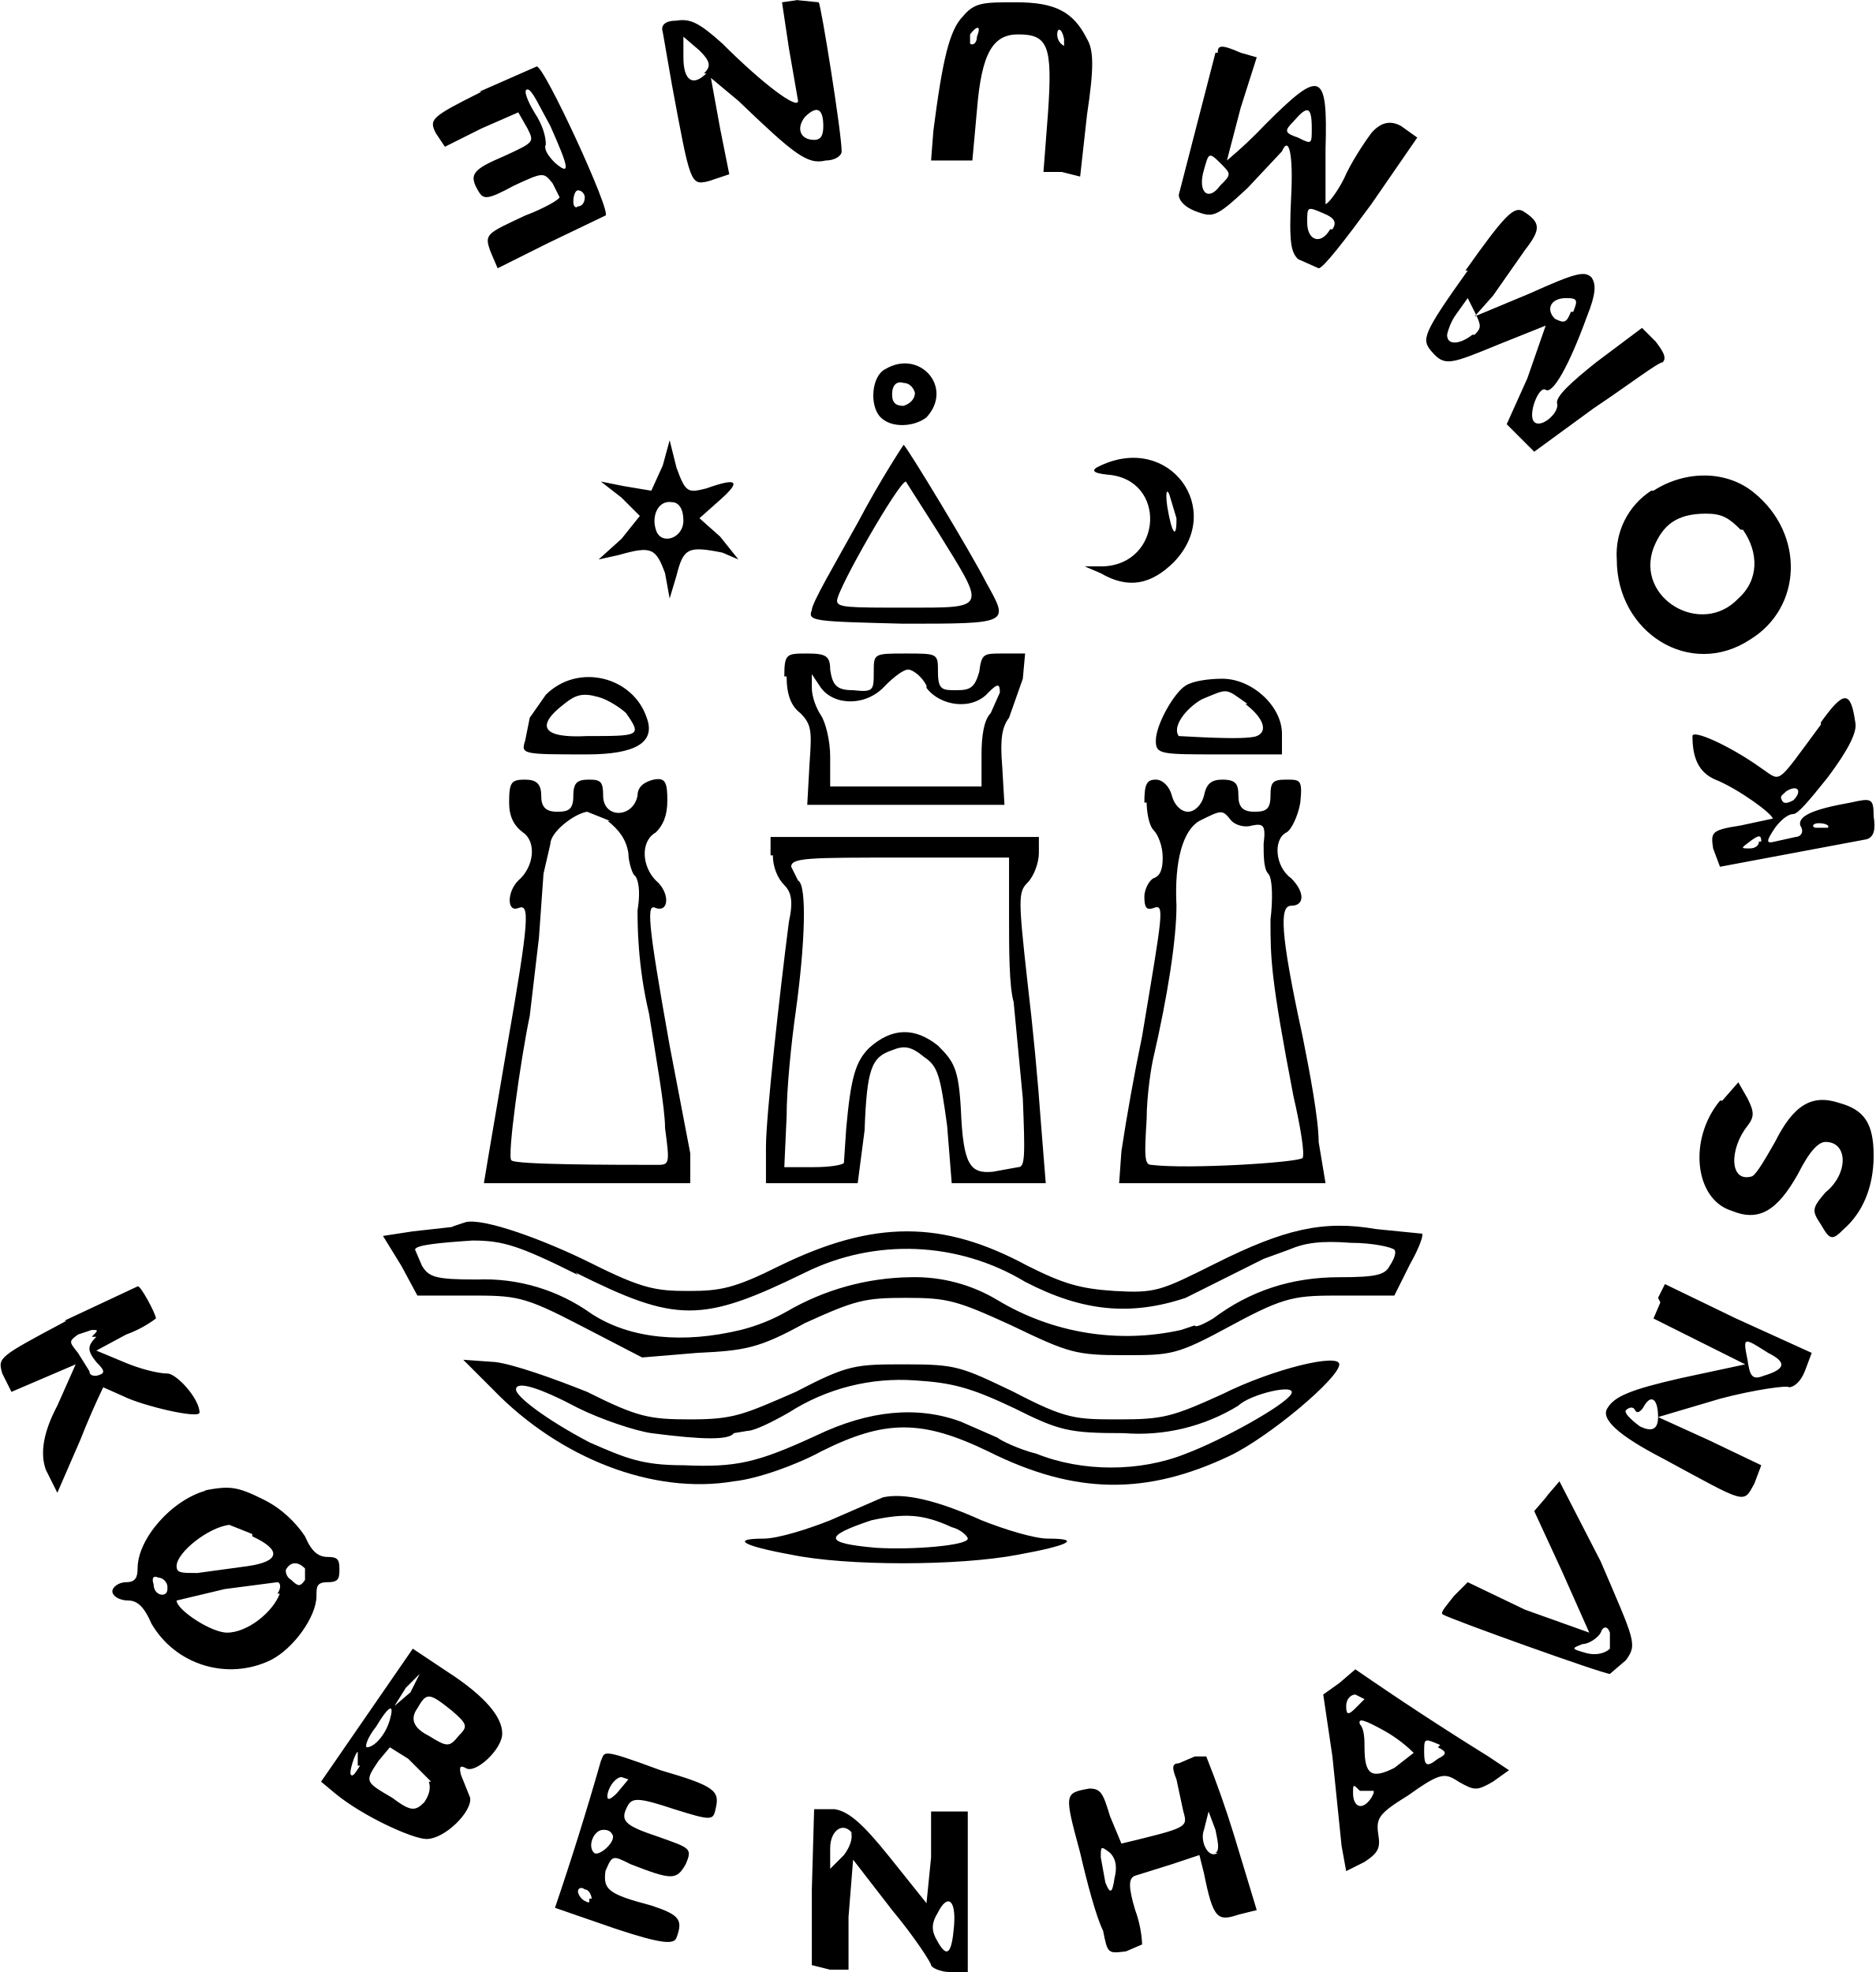
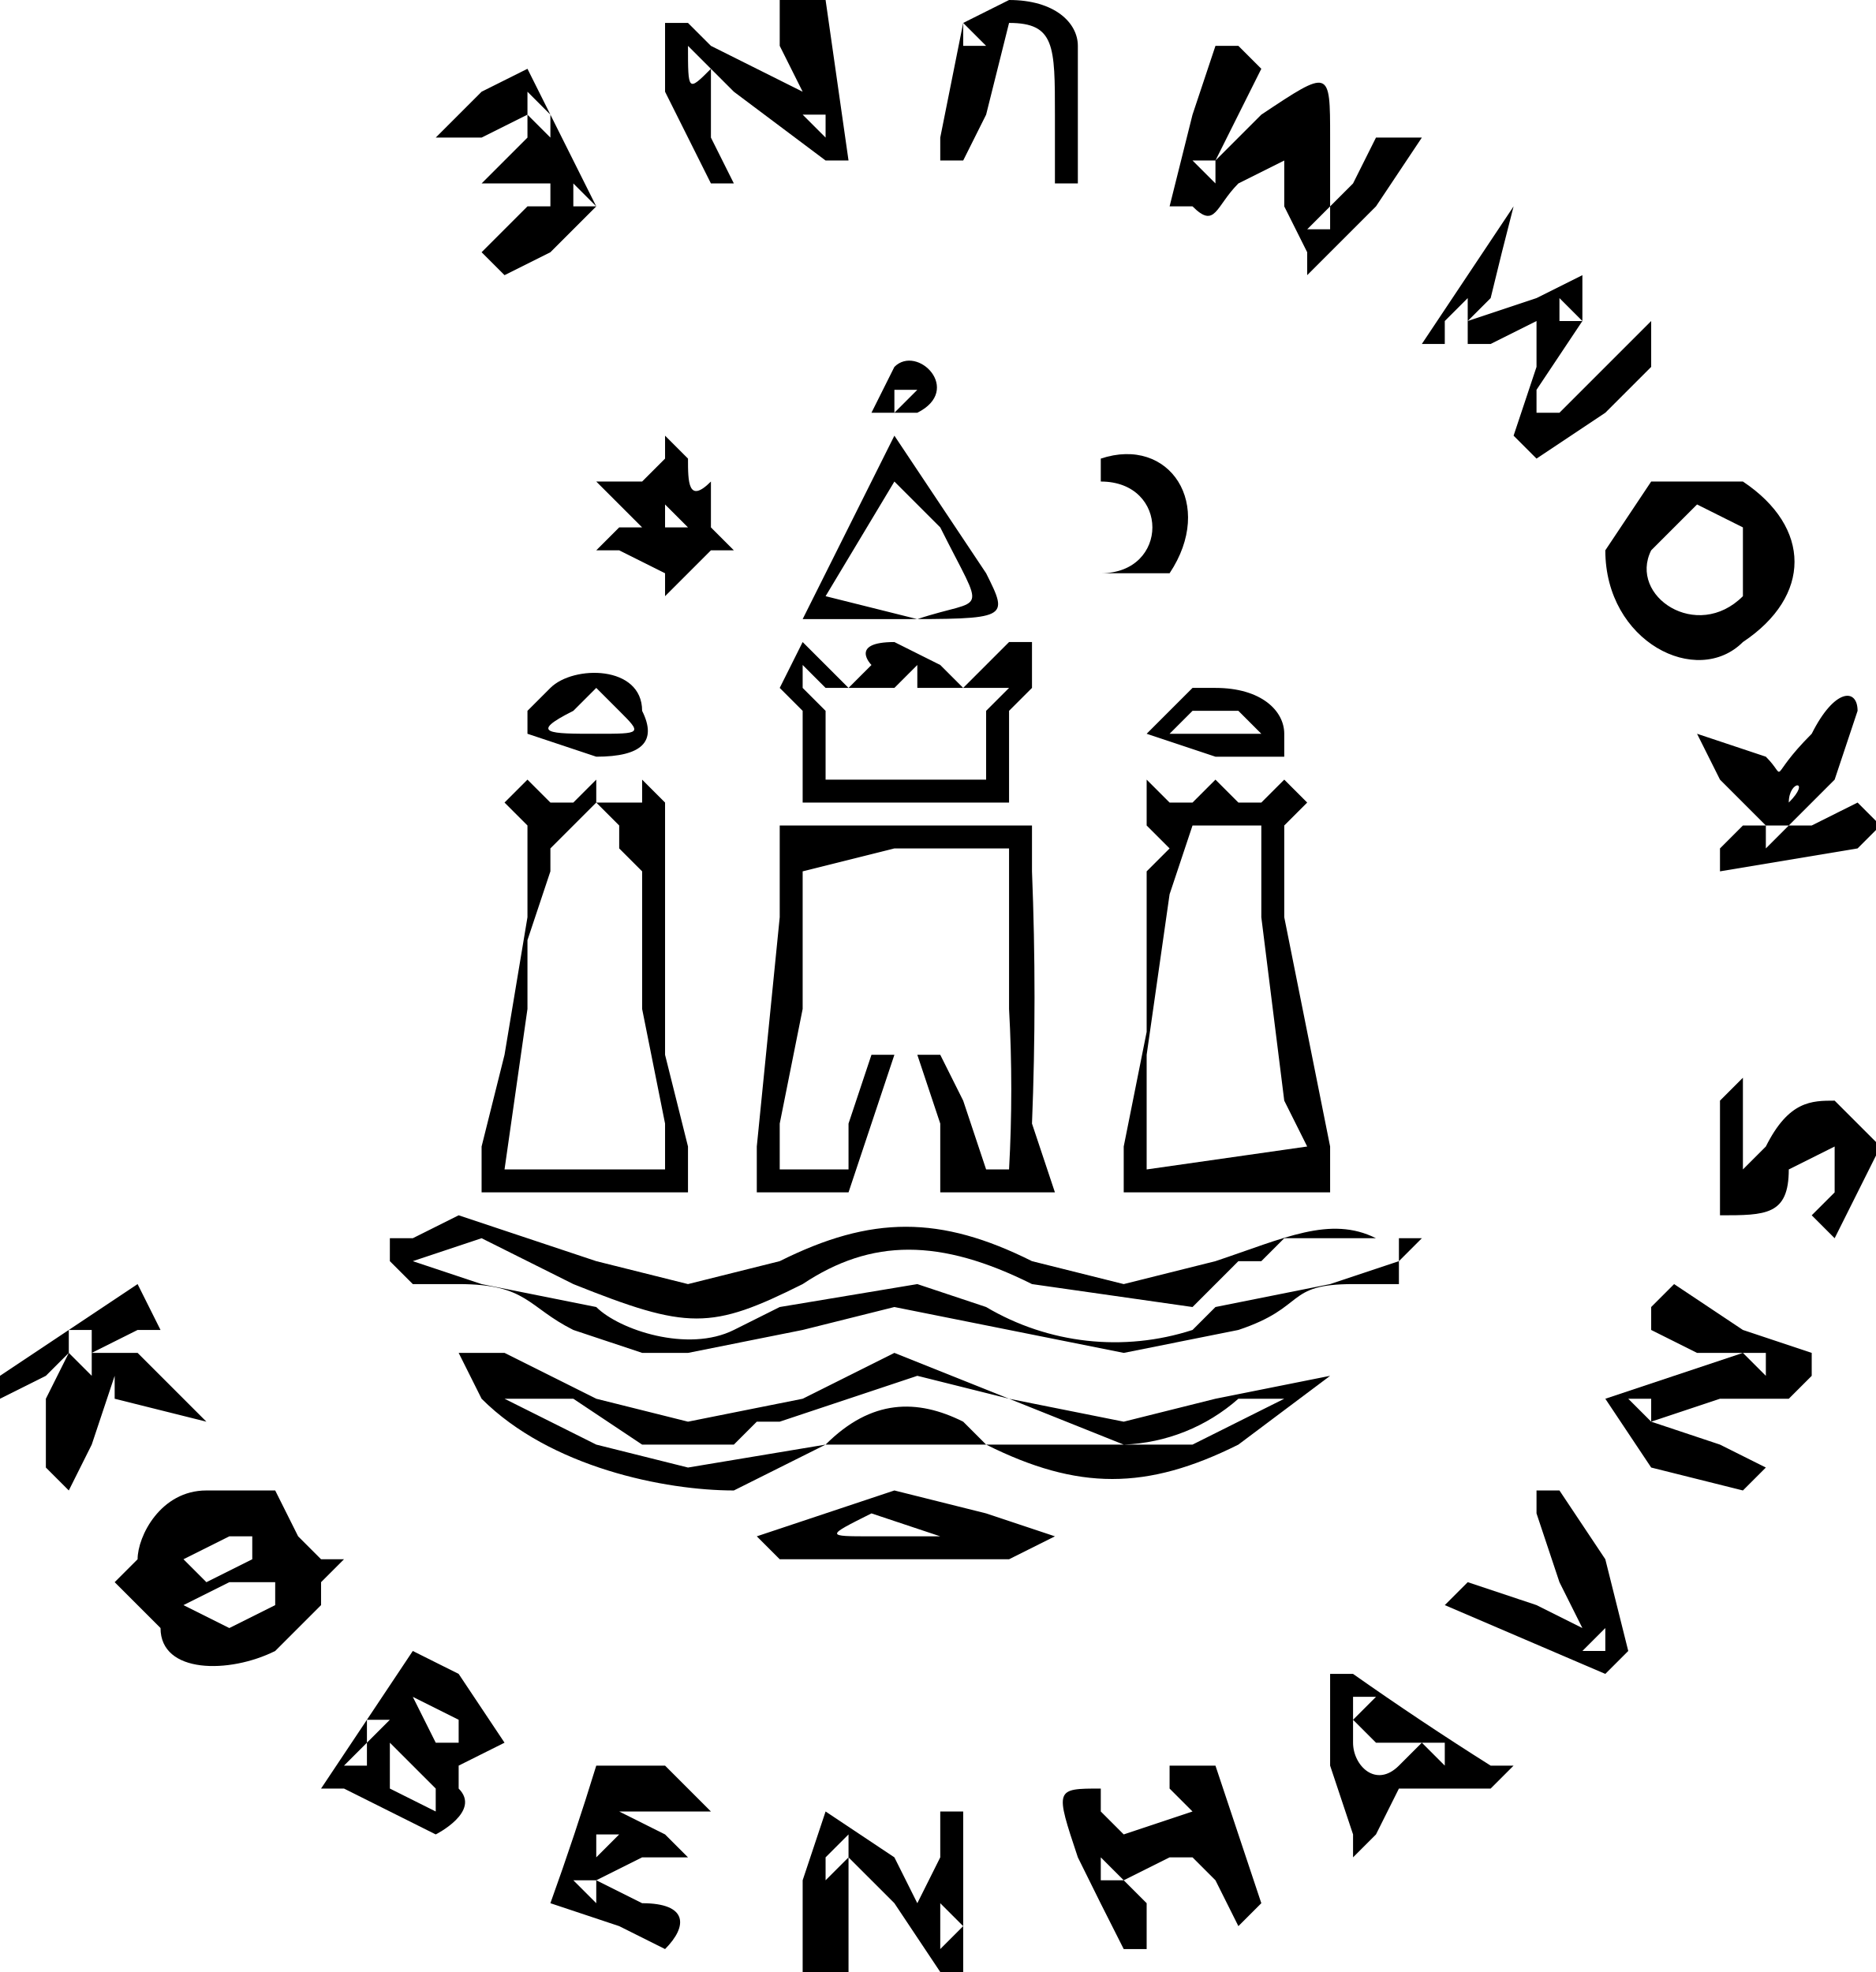
<svg xmlns="http://www.w3.org/2000/svg" viewBox="0 0 81.8 86">
-   <path d="m34.8 0-.7.1.3 2 .4 2.3c0 .4-1.5-.7-3.3-2.5-1-.9-1.4-1.1-2-1-.5 0-.7.2-.6.5l.4 2.3c.8 4.3.8 4.4 1.6 4.2l.9-.3-.4-2-.4-2.2 1.2 1c2.4 2.3 3 2.8 3.8 2.6.4 0 .7-.2.7-.4 0-.8-.9-6.4-1-6.5l-1-.1Zm-4 3.2c-.6.6-1 .3-1-.7v-.9l.7.6c.5.5.5.7.2 1Zm5.1 2.3c0 .4-.1.6-.4.6-.6 0-.8-.5-.4-1 .5-.5.8-.4.8.4ZM42 .7c-.6.6-.9 1.9-1.3 5L40.6 7h1.8l.2-2.2c.2-2.5.7-3.3 1.8-3.3 1.3 0 1.5.5 1.3 3.4l-.2 2.6h.8l.8.2.3-2.7c.3-2 .3-2.8 0-3.3C46.8.5 46 .1 44.3.1c-1.4 0-1.8 0-2.3.6Zm.6.9c0 .3-.2.4-.3.3v-.4c.3-.4.5-.4.3.1Zm3.8 0V2c-.2-.1-.3-.3-.3-.5 0-.3.2-.3.3.2ZM53 2.3l-.8 3.1-.8 3.1c0 .2.2.5.7.7.8.3.9.3 2.3-1l1.5-1.6c.3-.7.5.1.4 2-.1 2 0 2.4.3 2.7l.9.4c.2 0 1.2-1.3 2.3-2.8l2-2.9-.7-.5q-.7-.4-1.3.3c-.3.4-.9 1.3-1.2 2-.3.6-.7 1.1-.8 1.1V6.5c.1-3.4-.2-3.5-2.6-1.1A20 20 0 0 1 53.5 7l.6-2.3.7-2.2-.7-.2c-.9-.4-1-.3-1 0Zm4.2 3.3c0 .7 0 .7-.6.4-.6-.2-.6-.3-.2-.7.6-.7.8-.7.8.3Zm-4 2.5c-.5.7-1 .3-.7-.7.2-.7.2-.8.7-.3.5.5.5.5 0 1ZM58 10c-.4.7-1 .5-1-.3 0-.7 0-.7.7-.4.5.2.6.4.4.7ZM21 4c-2.2 1.1-2.3 1.2-2 1.8l.4.6 1.6-.8 1.6-.7.4.7c.3.6.3.6-1 1.2-1.4.6-1.6.8-1.1 1.6.2.3.4.3 1.5-.3 1.3-.6 1.3-.6 1.7-.1l.3.6c0 .1-.7.5-1.5.8-1.7.8-1.8.8-1.5 1.6l.3.7 2.2-1.1 2.5-1.2c.3-.1-2.7-6.6-3-6.5L20.9 4Zm3 1.5c.8 1.8.9 2.2.2 1.6-.3-.3-.5-.6-.4-.8 0-.3-.1-.8-.5-1.4-.3-.5-.5-1-.3-1s.5.7 1 1.6Zm1.5 3.1c0 .2-.1.4-.3.4-.1.1-.2 0-.2-.2 0-.3.1-.5.2-.5.2 0 .3.2.3.3ZM64 11.8c-2 2.8-2 3-1.6 3.5.6.7.8.6 3-.3l2-.8-.8 2.3-.9 2 .6.6.6.6 2.6-1.9c1.5-1 2.8-2 3-2 .2-.2 0-.5-.3-.9l-.6-.6-2 1.5c-1 .8-1.8 1.5-1.7 1.8.1.4-.7 1.1-1 .8-.3-.3.2-1.6.5-1.4.3.2 1-1 1.8-3.2.4-1 .4-1.4.2-1.7-.3-.3-.7-.2-2.7.7l-2.4 1 .8-.9 1.4-2c.7-.9.7-1.2-.1-1.7-.4-.2-.8.2-2.5 2.6Zm.2 2.8c-.5.4-1.1.5-1.1 0 0 0 .1-.5.4-.9l.5-.7.3.6c.3.6.3.7 0 1Zm4.3-1c-.2.5-.3.5-.7.3-.4-.4-.2-.9.5-.9.5 0 .5.1.3.6ZM38.6 16.1c-.6.3-.7 1.6-.2 2.1.5.5 1.5.4 2 0 1.2-1.3-.3-3-1.8-2.1Zm1.3 1c0 .3-.2.5-.5.6-.3 0-.5-.1-.5-.5s.2-.6.5-.5c.3 0 .5.3.5.5ZM28.9 20.3l-.5 1.1-1.2-.2-1-.2.9.7.8.8-.8 1-1 .9.9-.2c1.4-.4 1.6-.3 2 .8l.2 1.1.3-1c.3-1.2.5-1.3 2-1l.7.3-.8-1-.9-.8.9-.8c.9-.8.8-1-.6-.5-.8.2-.9.2-1.3-.9l-.3-1.2-.3 1.1Zm.9 2.4c0 .8-1 1.1-1.2.4-.2-.6.1-1.3.7-1.2.3 0 .5.3.5.8ZM37.4 22.8c-1 1.8-2 3.5-2 3.8-.2.5.1.5 4 .6 4.7 0 4.6 0 3.6-1.8-.6-1.2-3.5-6-3.6-6 0 0-1 1.5-2 3.4Zm3.5.4c2.1 3.4 2.2 3.3-1.4 3.3-2.5 0-3 0-3-.3 0-.5 2.7-5.2 3-5.2l1.4 2.2ZM48 20.3q-.7.3.3.4c2.6.2 2.4 3.9-.2 4h-.8l.7.3c1.2.7 2.2.5 3.2-.5 2.2-2.3-.2-5.6-3.2-4.2Zm3.3 2.4c0 .8-.2.6-.4-.6-.1-.7 0-.8.1-.5l.3 1ZM72 21.4a3.3 3.3 0 0 0-1.5 3c0 3.2 3.2 5.2 5.8 3.5 2.3-1.4 2.4-4.6.2-6.4-1.2-1-3-1-4.4-.1Zm4 1.7c.7 1 .7 2.2-.2 3-1.6 1.7-4.5 0-3.7-2.2.4-1 1-1.5 2.3-1.5.7 0 1 .2 1.5.7ZM34.3 29.5c0 .8.2 1.3.6 1.6.5.5.5.8.4 2.2l-.1 1.8h8.6l-.1-1.7c-.1-1.2 0-1.7.3-2.1l.6-1.7.1-1.1h-1c-.8 0-.9 0-1 .8-.2.7-.4.8-1 .8s-.8 0-.8-.8 0-.8-1.4-.8-1.4 0-1.4.8 0 .9-.9.8c-.7 0-.9-.2-1-.9 0-.6-.2-.7-1-.7-.9 0-1 0-1 1Zm6.1.5c.6.8 2 1 2.7.2.4-.4.5-.4.5 0l-.4.9c-.3.3-.4 1-.4 1.8v1.4h-6.6V33c0-.7-.2-1.5-.4-1.8-.2-.3-.4-.8-.4-1.2v-.6l.4.6c.6.8 2 .8 2.8-.1.4-.4.8-.7 1-.7.2 0 .6.3.8.7ZM23.8 30.3l-.7 1-.2 1c-.2.6-.1.6 2.7.6q3.2 0 2.6-1.6c-.6-1.8-3-2.4-4.4-1Zm3.5.8c.7 1 .6 1-1.7 1-1.9.1-2.3-.4-1-1.4.5-.4.8-.5 1.5-.3.4.1 1 .5 1.2.7ZM51.7 29.9c-.5.3-1.3 1.7-1.3 2.4 0 .6.2.6 2.8.6h2.7V32c0-1.2-1.3-2.4-2.6-2.4-.6 0-1.3.1-1.6.3Zm2.6.8c.8.6 1 1.2.5 1.4-.5.2-3.2 0-3.4 0-.3-.4.3-1.2 1-1.6 1.2-.5 1-.5 2 .2ZM79.4 31.6c-2 2.7-1.7 2.5-2.6 1.9-1.4-1-3-1.7-3-1.4 0 1 .3 1.6 1 1.9 1 .4 2.5 1.5 2.5 1.7l-1.4.3c-1.3.2-1.3.3-1.2 1l.3.8 6.4-1.2c.3-.1.4-.4.3-1 0-.8-.1-.8-1-.6-1.7.3-2.3.6-2.2 1 .2.3 0 .5-.2.5l-.9.2c-.4.1-.4 0 0-.6.3-.4.6-.6.8-.6s.7-.6 1.5-1.6c.9-1.2 1.3-2 1.2-2.4-.2-1.4-.5-1.4-1.5 0Zm-1.2 3.3c-.2.1-.4.2-.5 0s0-.2.2-.4c.5-.3.7 0 .3.4Zm1.5 1.2h-.5c-.2 0-.2-.2.1-.2.3 0 .5.1.4.2Zm-3 .6c0 .2-.2.3-.4.3-.4 0-.4 0 0-.3s.5-.3.5 0ZM22.2 35c0 .6.2 1 .6 1.3.6.4.5 1.5-.2 2.1-.5.5-.5 1.4 0 1.2.5-.2.5.4-.5 6.1l-.8 4.7-.2 1.2h9v-1.3l-.9-4.7c-1-5.6-1-6.2-.6-6 .6.2.6-.7 0-1.2-.6-.6-.7-1.7 0-2.1.3-.3.5-.7.5-1.4 0-.8-.1-1-.6-.9-.4.1-.7.3-.7.7-.2 1-1.5 1-1.5 0 0-.6-.1-.7-.6-.7s-.7.1-.7.7-.2.7-.7.7-.7-.2-.7-.7-.2-.7-.7-.7c-.6 0-.7.1-.7 1Zm4.3.8c.5.4.8.8.9 1.4 0 .4.2 1 .3 1 .2.3.2.9.1 1.5 0 .6 0 2.4.5 4.5.3 1.9.7 4.1.7 5 .2 1.5.2 1.6-.3 1.6-1.8 0-6.3 0-6.4-.2-.2-.1.4-4.4.8-6.3l.4-3.4.2-2.8.3-1.3c0-.5 1-1.3 1.6-1.4l1 .4ZM50 35c0 .4.1 1 .3 1.2s.4.7.4 1.2-.1.8-.4.9c-.2.1-.4.5-.4.8 0 .5.1.6.4.5.5-.2.4.2-.5 5.6a97 97 0 0 0-.9 5l-.1 1.4h9l-.3-1.8c0-1-.4-3.1-.7-4.6-1-4.6-1-5.7-.5-5.7.6 0 .6-.6 0-1.2-.7-.5-.8-1.7-.2-2 .2-.1.5-.7.6-1.3.1-1 0-1-.6-1s-.7.1-.7.7-.2.7-.7.7-.7-.2-.7-.7-.1-.7-.7-.7c-.5 0-.7.2-.8.7-.1.4-.4.7-.7.7s-.6-.3-.7-.7-.4-.7-.7-.7c-.4 0-.5.2-.5 1Zm3.7.8c.2.2.6.3.9.2.5-.1.6 0 .5.8 0 .5 0 1.1.2 1.3s.2 1.2.1 2c0 1.7 0 2.5 1 7.7.3 1.3.5 2.5.4 2.7-.2.2-5 .5-6.6.3-.3 0-.3-.4-.2-2 0-1 .2-2.3.3-2.7.6-2.6 1-5.1 1-6.6-.1-2 .3-3.3 1-3.7 1-.5 1-.5 1.4 0ZM33.7 37.3c0 .5.2 1 .5 1.3.3.3.4.7.2 1.6-.4 3.1-1 8.5-1 9.8v1.6h4l.3-2.3c.1-2.7.3-3.2 1.2-3.5.5-.2.8-.2 1.4.3.6.4.7.8 1 3l.2 2.5h4.1l-.2-2.5a137 137 0 0 0-.6-6.3c-.4-3.6-.4-3.9 0-4.3.3-.3.5-.9.5-1.3v-.7H33.6v.8ZM44 40c0 1.4 0 3 .2 3.7l.4 4.2c.1 2.5.1 3-.2 3l-1.1.2c-1 .1-1.3-.3-1.4-2.7-.1-1.8-.3-2.1-1-2.8-1-.8-2-.8-3 .1-.6.6-.8 1.3-1 3.5l-.1 1.5c0 .1-.6.2-1.3.2h-1.3l.1-2.2c0-1.2.2-3.2.4-4.6.4-2.9.5-5.5.1-5.7l-.3-.6c0-.4.8-.4 4.8-.4H44v2.6ZM75 48c-1.4 1.7-1.1 4.3.5 4.8 1.2.5 2 0 2.9-1.6.5-1 .9-1.4 1.2-1.4 1 0 1 1.4 0 2.2-.6.7-.6.8-.2 1.4.4.7.5.7 1 .2.8-.7 1.3-1.8 1.3-3.2 0-1.4-.4-2-1.5-2.3-1.2-.4-2 .1-2.8 1.7-.4.7-.8 1.4-1 1.5-1 .3-1-1.2-.2-2.2.3-.4.3-.6 0-1.2l-.4-.7-.7.8ZM19.8 53.5l-1.8.2-1.3.2.8 1.3.7 1.3h2.2c2.1 0 2.4 0 4.9 1.3l2.7 1.4 2.4-.2c2.1-.1 2.7-.2 4.7-1.3 2.2-1 2.6-1.1 4.4-1.1s2.2.1 4.6 1.2c2.5 1.2 2.8 1.3 4.9 1.3s2.3 0 4.7-1.3 2.8-1.3 4.9-1.3h2.2l.7-1.4c.4-.7.6-1.3.5-1.3l-2-.2c-2.3-.4-4 0-7 1.5-2.4 1.2-2.6 1.3-4.4 1.2-1.5-.1-2.2-.3-3.8-1.1-3.7-2-6.7-2-10.8 0-2 1-2.6 1.1-4 1.1s-2-.1-4.2-1.2c-2-1-4.7-2-5.5-1.8l-.6.2Zm5.3 2c4.4 2.2 5.5 2.2 10 0a10 10 0 0 1 9.6.4c2.5 1.3 4.6 1.5 7 .7l2.4-1.2 1-.5 1.1-.4c.7-.3 1.4-.4 2.7-.3 1 0 1.8.2 1.9.3s0 .4-.2.7c-.2.4-.6.5-2.2.5-2.1 0-3.9.6-5.5 1.8-.5.3-.8.4-.8.3l-.6.2a10.9 10.9 0 0 1-8-1.3 7 7 0 0 0-3.8-1 11 11 0 0 0-5.4 1.5 8 8 0 0 1-2 .8c-2.5.6-4.8.4-6.5-.7a8 8 0 0 0-5-1.5c-1.8 0-2.1-.1-2.4-.6l-.3-.7c0-.2 1-.3 2.5-.4 1.3 0 2 .2 4.6 1.5ZM2.9 57.6c-3 1.6-3 1.6-2.8 2.3l.4.8 1.4-.6 1.4-.6-.8 1.8Q1.6 63 2 64.1l.5 1 1-2.3a35 35 0 0 1 1-2.3l.9.4c.8.4 3.3 1 3.3.7 0-.6-1-1.7-1.4-1.7-.4 0-1.2-.2-1.9-.5l-1.2-.5 1.3-.7a5 5 0 0 0 1.3-.7c0-.2-.7-1.5-.8-1.4l-3.2 1.5Zm1.3.7c-.4.4-.4.6 0 1.1.4.4.4.5 0 .6-.1 0-.3 0-.3-.2l-.5-.8c-.4-.5-.4-.5 0-.8L4 58c.3 0 .3 0 0 .3ZM72.4 56.8l-.3.7 2 1 2 1-2.8.6c-2.2.5-2.9.8-3.2 1.3q-.5.7 2.4 2.2c3.7 2 3.5 2 4 1.1l.3-.8-2.3-1.1-2.2-1L75 61c1.5-.4 3-.6 3-.5.2 0 .5-.2.7-.7l.3-.8-3.3-1.5-3.1-1.5-.3.6Zm4.7 2.2c.8.4.8.7-.2 1-.5.2-.6 0-.7-.7-.2-1-.2-1 .9-.3Zm-4.8 2.8q0 .8-.8.4c-.4-.3-.7-.6-.6-.7s.3-.2.4 0 .3 0 .4-.2c.3-.5.6-.3.6.5ZM21.5 60.6c2.9 3 7 4.6 10.5 4 1-.1 2.7-.7 3.8-1.3 2.8-1.4 4.4-1.4 7.3 0 3.8 1.9 6.9 1.9 10.5.2 1.7-.8 4.8-3.4 4.8-4 0-.5-2.9.2-5.1 1.3-2.2 1-2.6 1.1-4.5 1.1s-2.3 0-4.6-1.2c-2.3-1.1-2.5-1.2-4.7-1.2s-2.5 0-4.8 1.2c-2.3 1-2.7 1.2-4.6 1.2-1.8 0-2.3-.1-4.5-1.2-1.5-.6-3.2-1.2-4-1.3l-1.4-.1 1.3 1.3Zm22.7.8c2 1 2.4 1.1 4.8 1.1a8.3 8.3 0 0 0 5-1.2c.5-.5 2.6-1 2.3-.5-.3.5-3 2-4.6 2.6-2 .8-4.5.8-6.5 0-.8-.2-1.6-.6-1.7-.7l-1.6-.7c-1.9-.7-4-.5-6.3.6-2.6 1.2-3.5 1.4-5.8 1.3-1.8 0-2.5-.3-4.1-1-1.9-1-3.2-2-3.2-2.3 0-.4 1-.1 2.7.8 1 .5 2.5 1 3.2 1.1 2.3.3 3.4.3 3.6 0l.6-.1c.3 0 1.1-.4 1.8-.8a9 9 0 0 1 5.5-1.4c1.6.1 2.4.3 4.3 1.2ZM67.5 65.2l-.6.7 1.2 2.6 1.2 2.7-2.8-1L64 69l-.6.6c-.3.4-.6.7-.5.8.3.2 7 2.6 7.3 2.6l.7-.6c.5-.7.4-.8-1.1-4.3L68 64.6l-.6.7Zm2.7 6.7c-.2.2-.6.3-1 .2-.7-.2-.7-.2-.2-.4.3 0 .7-.3.8-.5.1-.3.3-.3.4 0v.7ZM9 65c-1.5.4-3 2.1-3 3.4 0 .4-.1.6-.5.6-.3 0-.6.2-.6.4s.3.4.7.4c.4 0 .7.3 1 1a4 4 0 0 0 5.2 1.6c1-.5 2-1.9 2-2.8 0-.4 0-.6.5-.6s.5-.2.5-.6c0-.4-.1-.5-.5-.5s-.7-.2-1-.9c-.4-.6-1-1.2-1.8-1.6-1.2-.6-1.5-.6-2.6-.4Zm2 2c1.3.6 1.2 1.1-.2 1.3l-2.2.3c-.7 0-.9 0-.9-.3 0-.6 1.4-1.7 2.3-1.8l1 .4Zm2.3 1.3v.6c-.2.3-.3.3-.6 0-.2-.1-.3-.4-.2-.5.2-.3.5-.3.8 0Zm-6 1c0 .4-.6.3-.6-.2-.1-.3 0-.4.2-.3.2 0 .4.2.4.4Zm4.9.2c-.3.8-1.4 1.7-2.3 1.7-.7 0-2.2-1-2.2-1.4l2.1-.5 2.3-.3c.1 0 .2.2 0 .5ZM38.5 65.3l-2.3 1c-1 .4-2.3.8-2.9.8-1.4 0-1 .3 1.2.7 2.4.5 7.3.5 9.9 0 2.2-.4 2.8-.7 1.3-.7-.6 0-1.9-.4-2.9-.8-2-.9-3.4-1.2-4.3-1Zm3 1.3c.4.1.7.4.7.5 0 .3-2.4.5-4 .4-2.3-.2-2.3-.5-.2-1.2 1.4-.3 2.2-.3 3.5.3ZM16 74.8l-2 2.9.6.5c1.2 1 3.4 2 4 2 .8 0 2-1.2 1.9-1.8l-.4-1c-.1-.4 0-.4.2-.3.4.3 1.6-.8 1.6-1.5s-.7-1.6-2.4-2.7l-1.5-1-2 2.9Zm1.9-1-.7.6.5-.8.6-.6-.4.8Zm1.8.8c.7.6.7.7.3 1.1-.4.5-.5.5-1.3 0q-1-.5-.5-1.2c.4-.7.5-.7 1.5.1ZM17 75c-.2.7-.7 1.2-1 1.2-.1 0 0-.4.4-.9.6-1 .8-1 .6-.3Zm1.7 2.7c.1.3 0 .6-.2.9-.4.4-.6.4-1.4-.2-1.2-.7-1.2-.7-.6-1.6l.5-.6.8.5 1 1Zm-3-.7c-.2.3-.3.5-.4.4-.1-.1.2-1 .3-1v.6ZM58.4 73.4l-.7.5.4 2.7.4 3.9.2 1.1.8-.4c.6-.4.7-.6.6-1.2-.1-.7 0-.9 1.3-1.7 1.4-1 1.6-1 2.2-.6.7.4.8.4 1.5 0l.7-.5-.9-.6a140.8 140.8 0 0 1-5.8-3.8l-.7.6Zm1.1.7-.4.4c-.3.3-.4.3-.4-.1 0-.3.2-.5.4-.5l.4.2Zm2.2 2.3-.9.7c-1 .5-1.3.3-1.3-.9 0-.3 0-.8-.2-1-.1-.3.2-.2 1.1.3a6 6 0 0 1 1.3 1Zm1-.2c.4.2.4.3 0 .5-.5.4-.6.3-.6-.3s0-.6.7-.3Zm-2.8 2-.1.2c-.4.6-.8.4-.8-.2 0-.4 0-.4.3-.1h.6ZM26.2 76.8a132.4 132.4 0 0 1-2 6.4l2.6.9c2.1.7 2.6.7 2.7.4.3-.8.1-1-1.1-1.4-1.9-.5-2.1-.7-2-1.5.3-.7.3-.7 1.1-.3 1.8.7 2 .7 2.4 0 .3-.7.2-.7-1.2-1.2-1.5-.5-1.7-.7-1.3-1.4.2-.3.5-.3 2 .2 1.6.5 1.7.5 1.8 0 .2-.8 0-1-2.4-1.7-2.7-1-2.4-.8-2.6-.4Zm1.2.8-.5.6q-.5.5-.4 0c.1-.4.4-.7.6-.7l.3.1Zm-.7 2.4c.2.3-.6 1-.8.8-.3-.3 0-1 .4-1 .1 0 .3 0 .4.2Zm-1 2.8c0 .2 0 .2-.2.1a.6.6 0 0 1-.3-.4c0-.2.2-.2.3-.1.2 0 .3.3.3.4ZM52.1 76.6l-.7.3c-.3 0-.3.2-.1.7l.3 1.4c.2.7.2.7-2.7 1.4l-.5-1.2c-.3-1-.4-1.2-.9-1.2-1.1.2-1.1.2-.4 2.8.3 1.3.7 2.8 1 3.4.2 1 .2 1 1 .9l.7-.3s0-.7-.3-1.5c-.3-1-.3-1.4 0-1.5l1.6-.5 1.2-.4.2.8c.4 2 .6 2.1 1.5 1.8l.8-.2-1-3.3a45 45 0 0 0-1.2-3.4h-.5Zm1 4.2c-.4.3-.8-.5-.6-1l.2-.8.3.8c.1.5.2.9 0 1Zm-4.5 1.1c-.1.7-.2.7-.4.2L48 81c0-.5 0-.5.4-.2.3.3.3.7.2 1.1ZM35.5 78.9l-.1 3.5v3.3l.8.2h.8v-2.3l.2-2.5 1.7 2.2c1 1.2 1.7 2.3 1.7 2.4s.4.3.8.3h.8v-7h-1.6v2l-.2 2-1.6-2c-1.2-1.5-1.8-2-2.4-2.1h-.9Zm1.6 1c.1.2 0 .6-.3 1l-.6.6v-.9c0-.8.6-1.2 1-.6Zm4.5 4.1c-.1 1.2-.3 1.4-.7.7-.3-.5-.3-.8 0-1.3.4-.8.8-.6.7.6Z" />
+   <path d="M35 0h-1v2l1 2-4-2-1-1h-1v3l2 4h1l-1-2V3l1 1 4 3h1l-1-7h-1Zm-4 3c-1 1-1 1-1-1l1 1Zm5 2v1l-1-1h1ZM42 1l-1 5v1h1l1-2 1-4c2 0 2 1 2 4v3h1V2c0-1-1-2-3-2l-2 1Zm1 1h-1V1l1 1Zm3 0c1 0 0 0 0 0V1v1ZM53 2l-1 3-1 4h1c1 1 1 0 2-1l2-1v2l1 2v1l3-3 2-3h-2l-1 2-1 1V6c0-3 0-3-3-1l-2 2 1-2 1-2-1-1h-1Zm4 4-1-1 1 1Zm-4 2-1-1h1v1Zm5 2h-1l1-1v1ZM21 4l-2 2h2l2-1v1l-1 1-1 1h3v1h-1l-2 2 1 1 2-1 2-2-3-6-2 1Zm3 1v2-1l-1-1V4l1 1Zm2 4h-1V8l1 1ZM64 12l-2 3h3l2-1v2l-1 3 1 1 3-2 2-2v-2l-2 2-2 2h-1v-1l2-3v-2l-2 1-3 1 1-1a239 239 0 0 1 1-4l-2 3Zm0 3h-1v-1l1-1v2Zm5-1h-1v-1l1 1ZM39 16l-1 2h2c2-1 0-3-1-2Zm1 1-1 1v-1c0-1 0 0 0 0h1ZM29 20l-1 1h-2l1 1 1 1h-1l-1 1h1l2 1v1l1-1 1-1h1l-1-1v-2c-1 1-1 0-1-1l-1-1v1Zm1 3h-1v-1l1 1ZM37 23l-2 4h4c5 0 5 0 4-2l-4-6-2 4Zm4 0c2 4 2 3-1 4l-4-1 3-5 2 2ZM48 20v1c3 0 3 4 0 4h-1 4c2-3 0-6-3-5Zm3 3v-1c0-1 0-1 0 0v1ZM72 21l-2 3c0 4 4 6 6 4 3-2 3-5 0-7h-4Zm4 2v3c-2 2-5 0-4-2l2-2 2 1ZM34 30l1 1v4h9v-4l1-1v-2h-1l-1 1-1 1-1-1-2-1c-2 0-1 1-1 1l-1 1-1-1-1-1-1 2Zm6 0h4l-1 1v3h-7v-3l-1-1v-1l1 1h3l1-1v1ZM24 30l-1 1v1l3 1q3 0 2-2c0-2-3-2-4-1Zm3 1c1 1 1 1-1 1s-3 0-1-1l1-1 1 1ZM52 30l-2 2 3 1h3v-1c0-1-1-2-3-2h-1Zm2 1 1 1h-4l1-1h2ZM79 32c-2 2-1 2-2 1l-3-1 1 2 2 2h-1l-1 1v1l6-1 1-1-1-1-2 1h-1l-1 1v-1h1l2-2 1-3c0-1-1-1-2 1Zm-1 3c0-1 1-1 0 0Zm2 1h-1 1Zm-3 1h-1 1ZM22 35l1 1v4l-1 6-1 4v2h9v-2l-1-4V35l-1-1v1h-2v-1l-1 1h-1c-1 0 0 0 0 0l-1-1-1 1Zm5 1v1l1 1v6l1 5v2h-7l1-7v-3l1-3v-1l2-2 1 1ZM50 35v1l1 1-1 1v7l-1 5v2h9v-2l-1-5-1-5v-4l1-1-1-1-1 1c0 1 0 0 0 0h-1l-1-1-1 1h-1l-1-1v1Zm4 1h1v4l1 8 1 2-7 1v-5l1-7 1-3h2ZM34 37v3l-1 10v2h4l1-3 1-3h1l1 3v3h5l-1-3a137 137 0 0 0 0-11v-2H34v1Zm10 3v4a63 63 0 0 1 0 7h-1l-1-3-1-2h-3l-1 3v2h-3v-2l1-5v-6l4-1h5v3ZM75 48v5c2 0 3 0 3-2l2-1v2l-1 1 1 1 2-4-2-2c-1 0-2 0-3 2l-1 1v-4l-1 1ZM20 53l-2 1h-1v1l1 1h2c3 0 3 1 5 2l3 1h2l5-1 4-1 5 1 5 1 5-1c3-1 2-2 5-2h2v-1l1-1h-2c-2-1-4 0-7 1l-4 1-4-1c-4-2-7-2-11 0l-4 1-4-1-6-2Zm5 3c5 2 6 2 10 0 3-2 6-2 10 0l7 1 2-2h1l1-1h5v1l-3 1-5 1-1 1a11 11 0 0 1-9-1l-3-1-6 1-2 1c-2 1-5 0-6-1l-5-1-3-1 3-1 4 2ZM3 58l-3 2v1l2-1 1-1-1 2v3l1 1 1-2 1-3v1l4 1-2-2-1-1H4l2-1h1l-1-2-3 2Zm1 0v2l-1-1v-1h1ZM72 57v1l2 1h2l-3 1-3 1 2 3 4 1 1-1-2-1-3-1 3-1h3l1-1v-1l-3-1-3-2-1 1Zm5 2v1l-1-1h1Zm-5 3q0 1 0 0l-1-1h1v1ZM21 61c3 3 8 4 11 4l4-2h7c4 2 7 2 11 0l4-3-5 1-4 1-5-1-5-2-4 2-5 1-4-1-4-2h-2l1 2Zm23 0 5 2a8 8 0 0 0 5-2h2l-4 2h-9l-1-1c-2-1-4-1-6 1l-6 1-4-1-4-2h3l3 2h4l1-1h1l6-2 4 1ZM67 65v1l1 3 1 2-2-1-3-1-1 1 7 3 1-1-1-4-2-3h-1Zm3 7h-1c-1 0-1 0 0 0l1-1v1ZM9 65c-2 0-3 2-3 3l-1 1 1 1 1 1c0 2 3 2 5 1l2-2v-1l1-1h-1l-1-1-1-2H9Zm2 2v1l-2 1-1-1 2-1h1Zm2 1v1-1Zm-6 1c0 1 0 1 0 0Zm5 1-2 1-2-1 2-1h2v1ZM39 65l-3 1-3 1 1 1h10l2-1-3-1-4-1Zm2 2h1-4c-2 0-2 0 0-1l3 1ZM16 75l-2 3h1l4 2s2-1 1-2v-1l2-1-2-3-2-1-2 3Zm2-1h-1 1v-1 1Zm2 1v1h-1l-1-2 2 1Zm-3 0-1 1v-1h1Zm2 3v1l-2-1v-2l1 1 1 1Zm-3-1h-1l1-1v1ZM58 73v4l1 3v2-1l1-1 1-2h4l1-1h-1a141 141 0 0 1-6-4h-1Zm2 1-1 1v-1h1Zm2 2-1 1c-1 1-2 0-2-1v-1l1 1h2Zm1 0v1l-1-1h1Zm-3 2h-1 1ZM26 77a132 132 0 0 1-2 6l3 1 2 1c1-1 1-2-1-2l-2-1 2-1h2l-1-1-2-1h4l-2-2h-3Zm1 1q-1 1 0 0Zm0 2-1 1v-1h1Zm-1 3-1-1h1v1ZM52 77h-1v1l1 1-3 1-1-1v-1c-2 0-2 0-1 3a297 297 0 0 0 2 4h1v-2l-1-1 2-1h1l1 1 1 2 1-1-1-3-1-3h-1Zm1 4v-2 2Zm-4 1h-1v-1s0-1 0 0l1 1ZM36 79l-1 3v4h2v-5l2 2 2 3h1v-7h-1v2l-1 2-1-2-3-2Zm1 1v1l-1 1v-1l1-1Zm5 4-1 1v-2l1 1Z" />
</svg>
